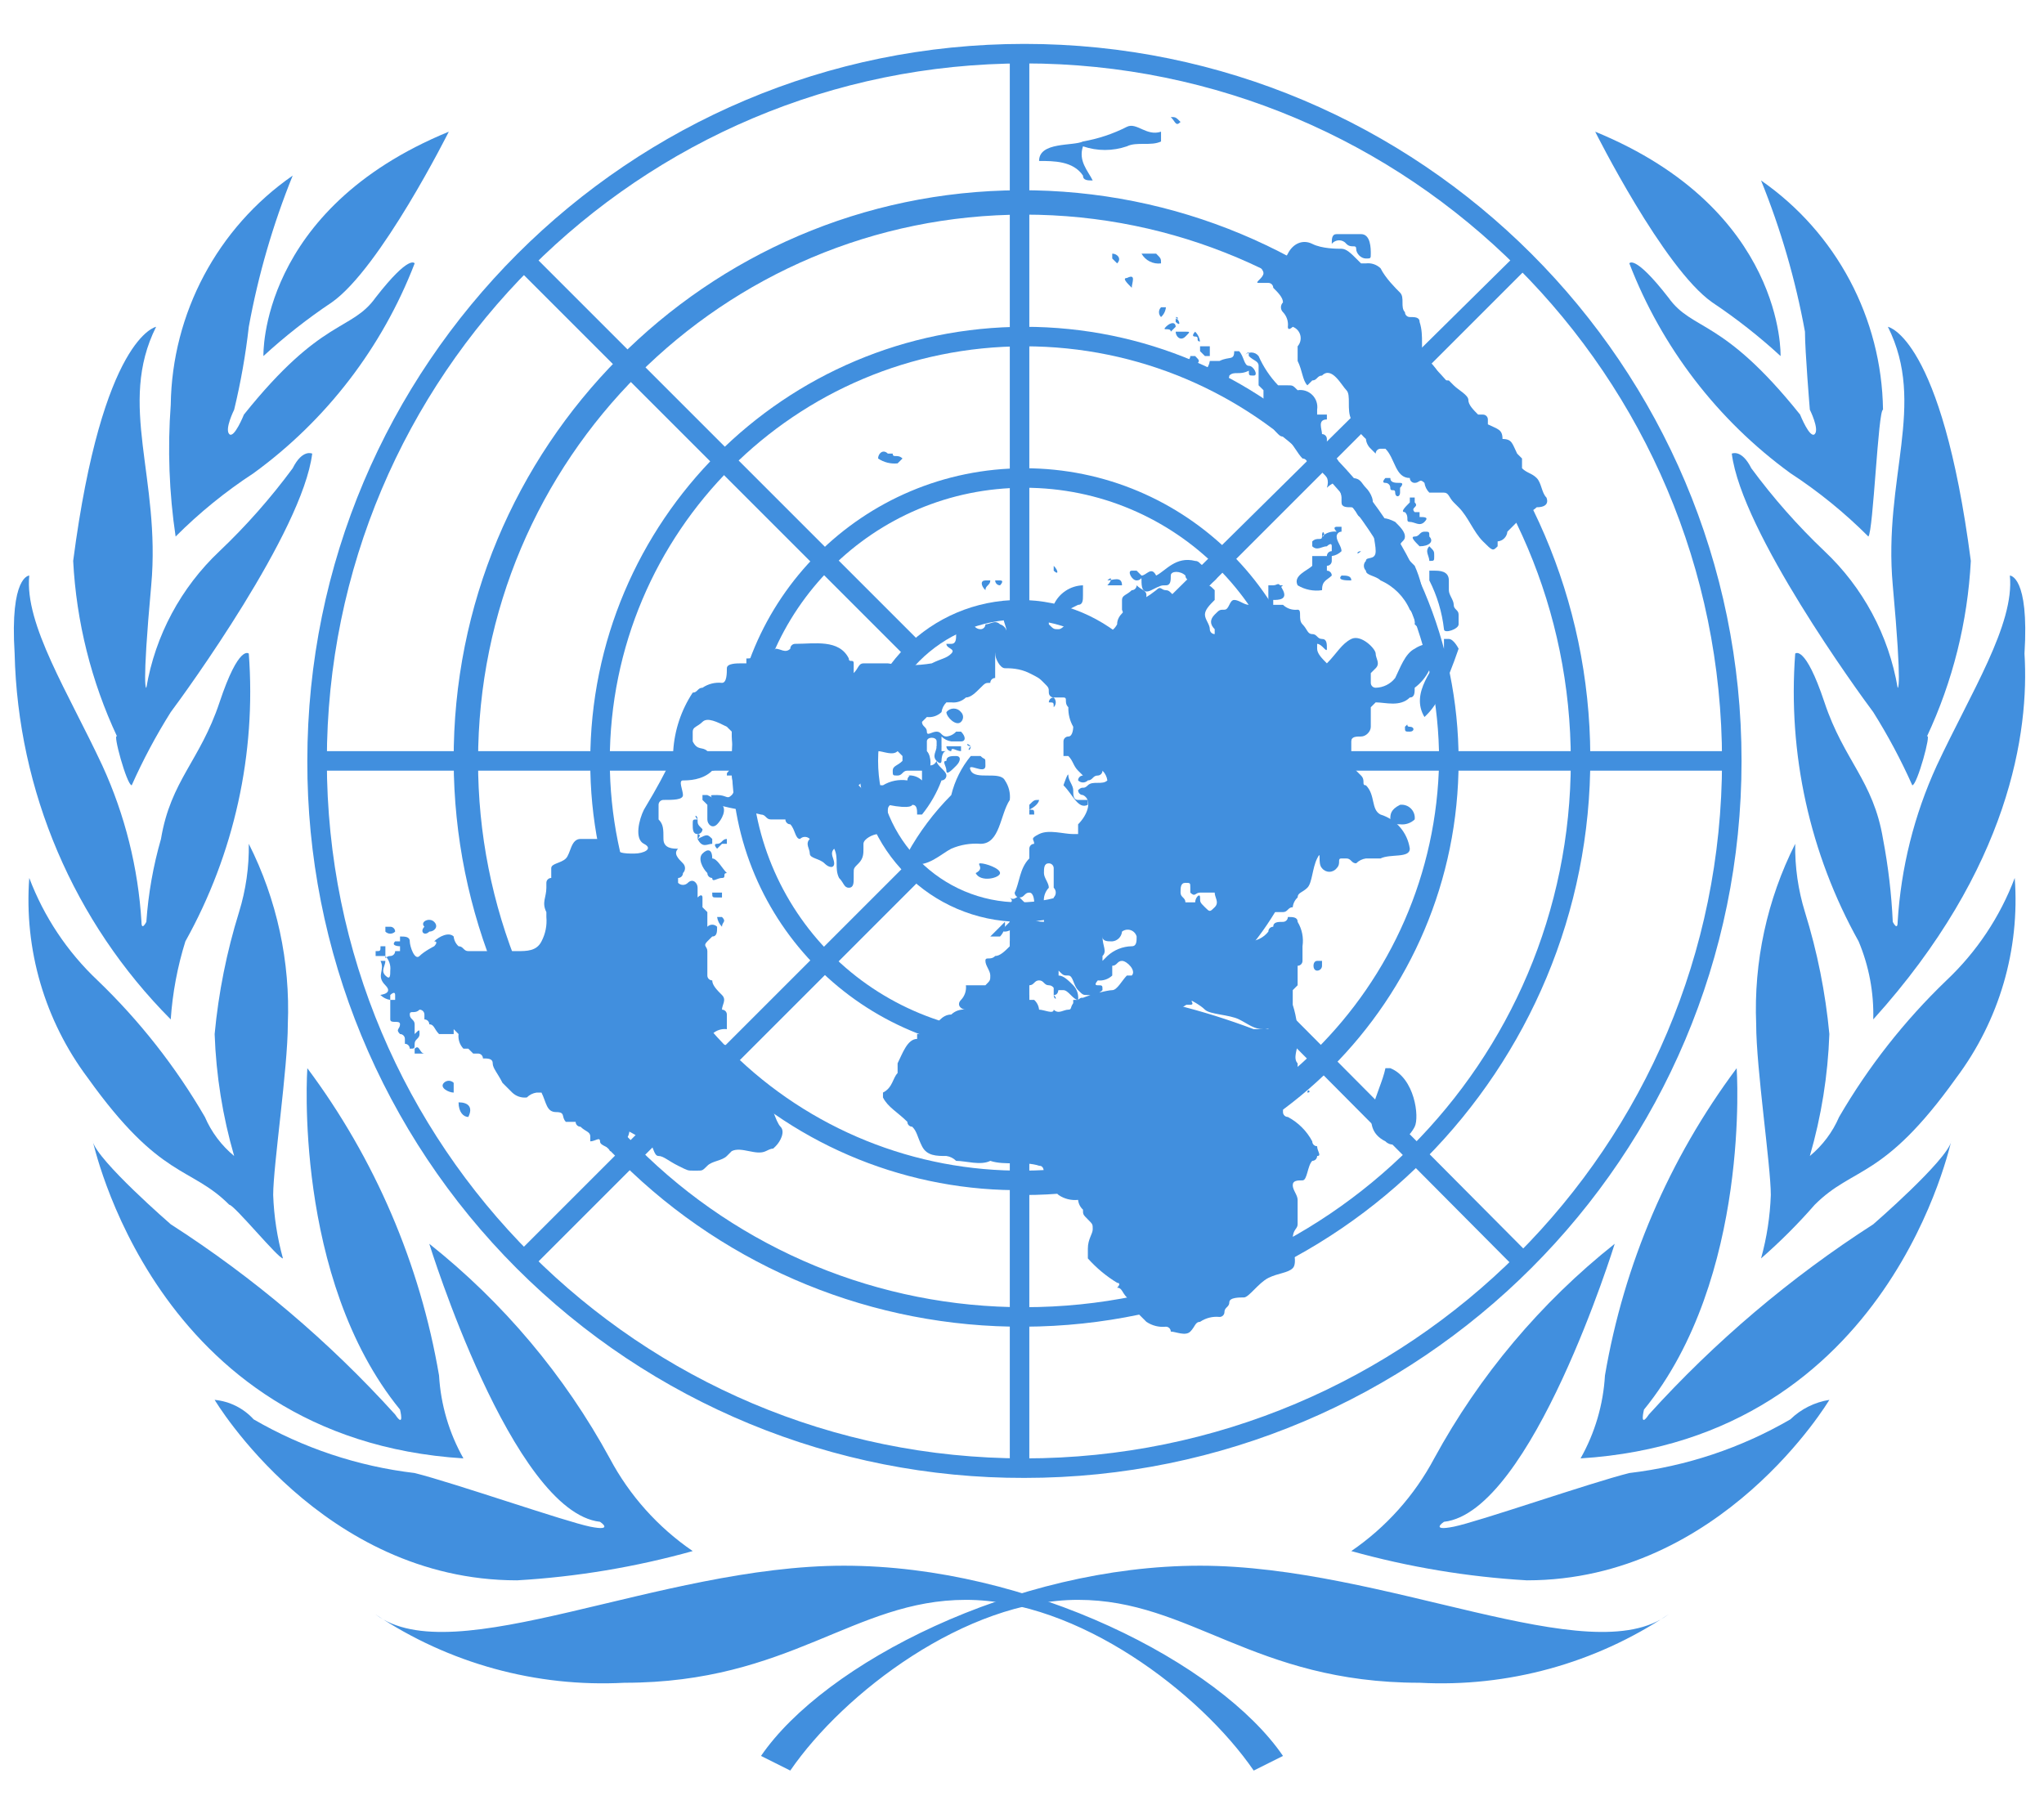
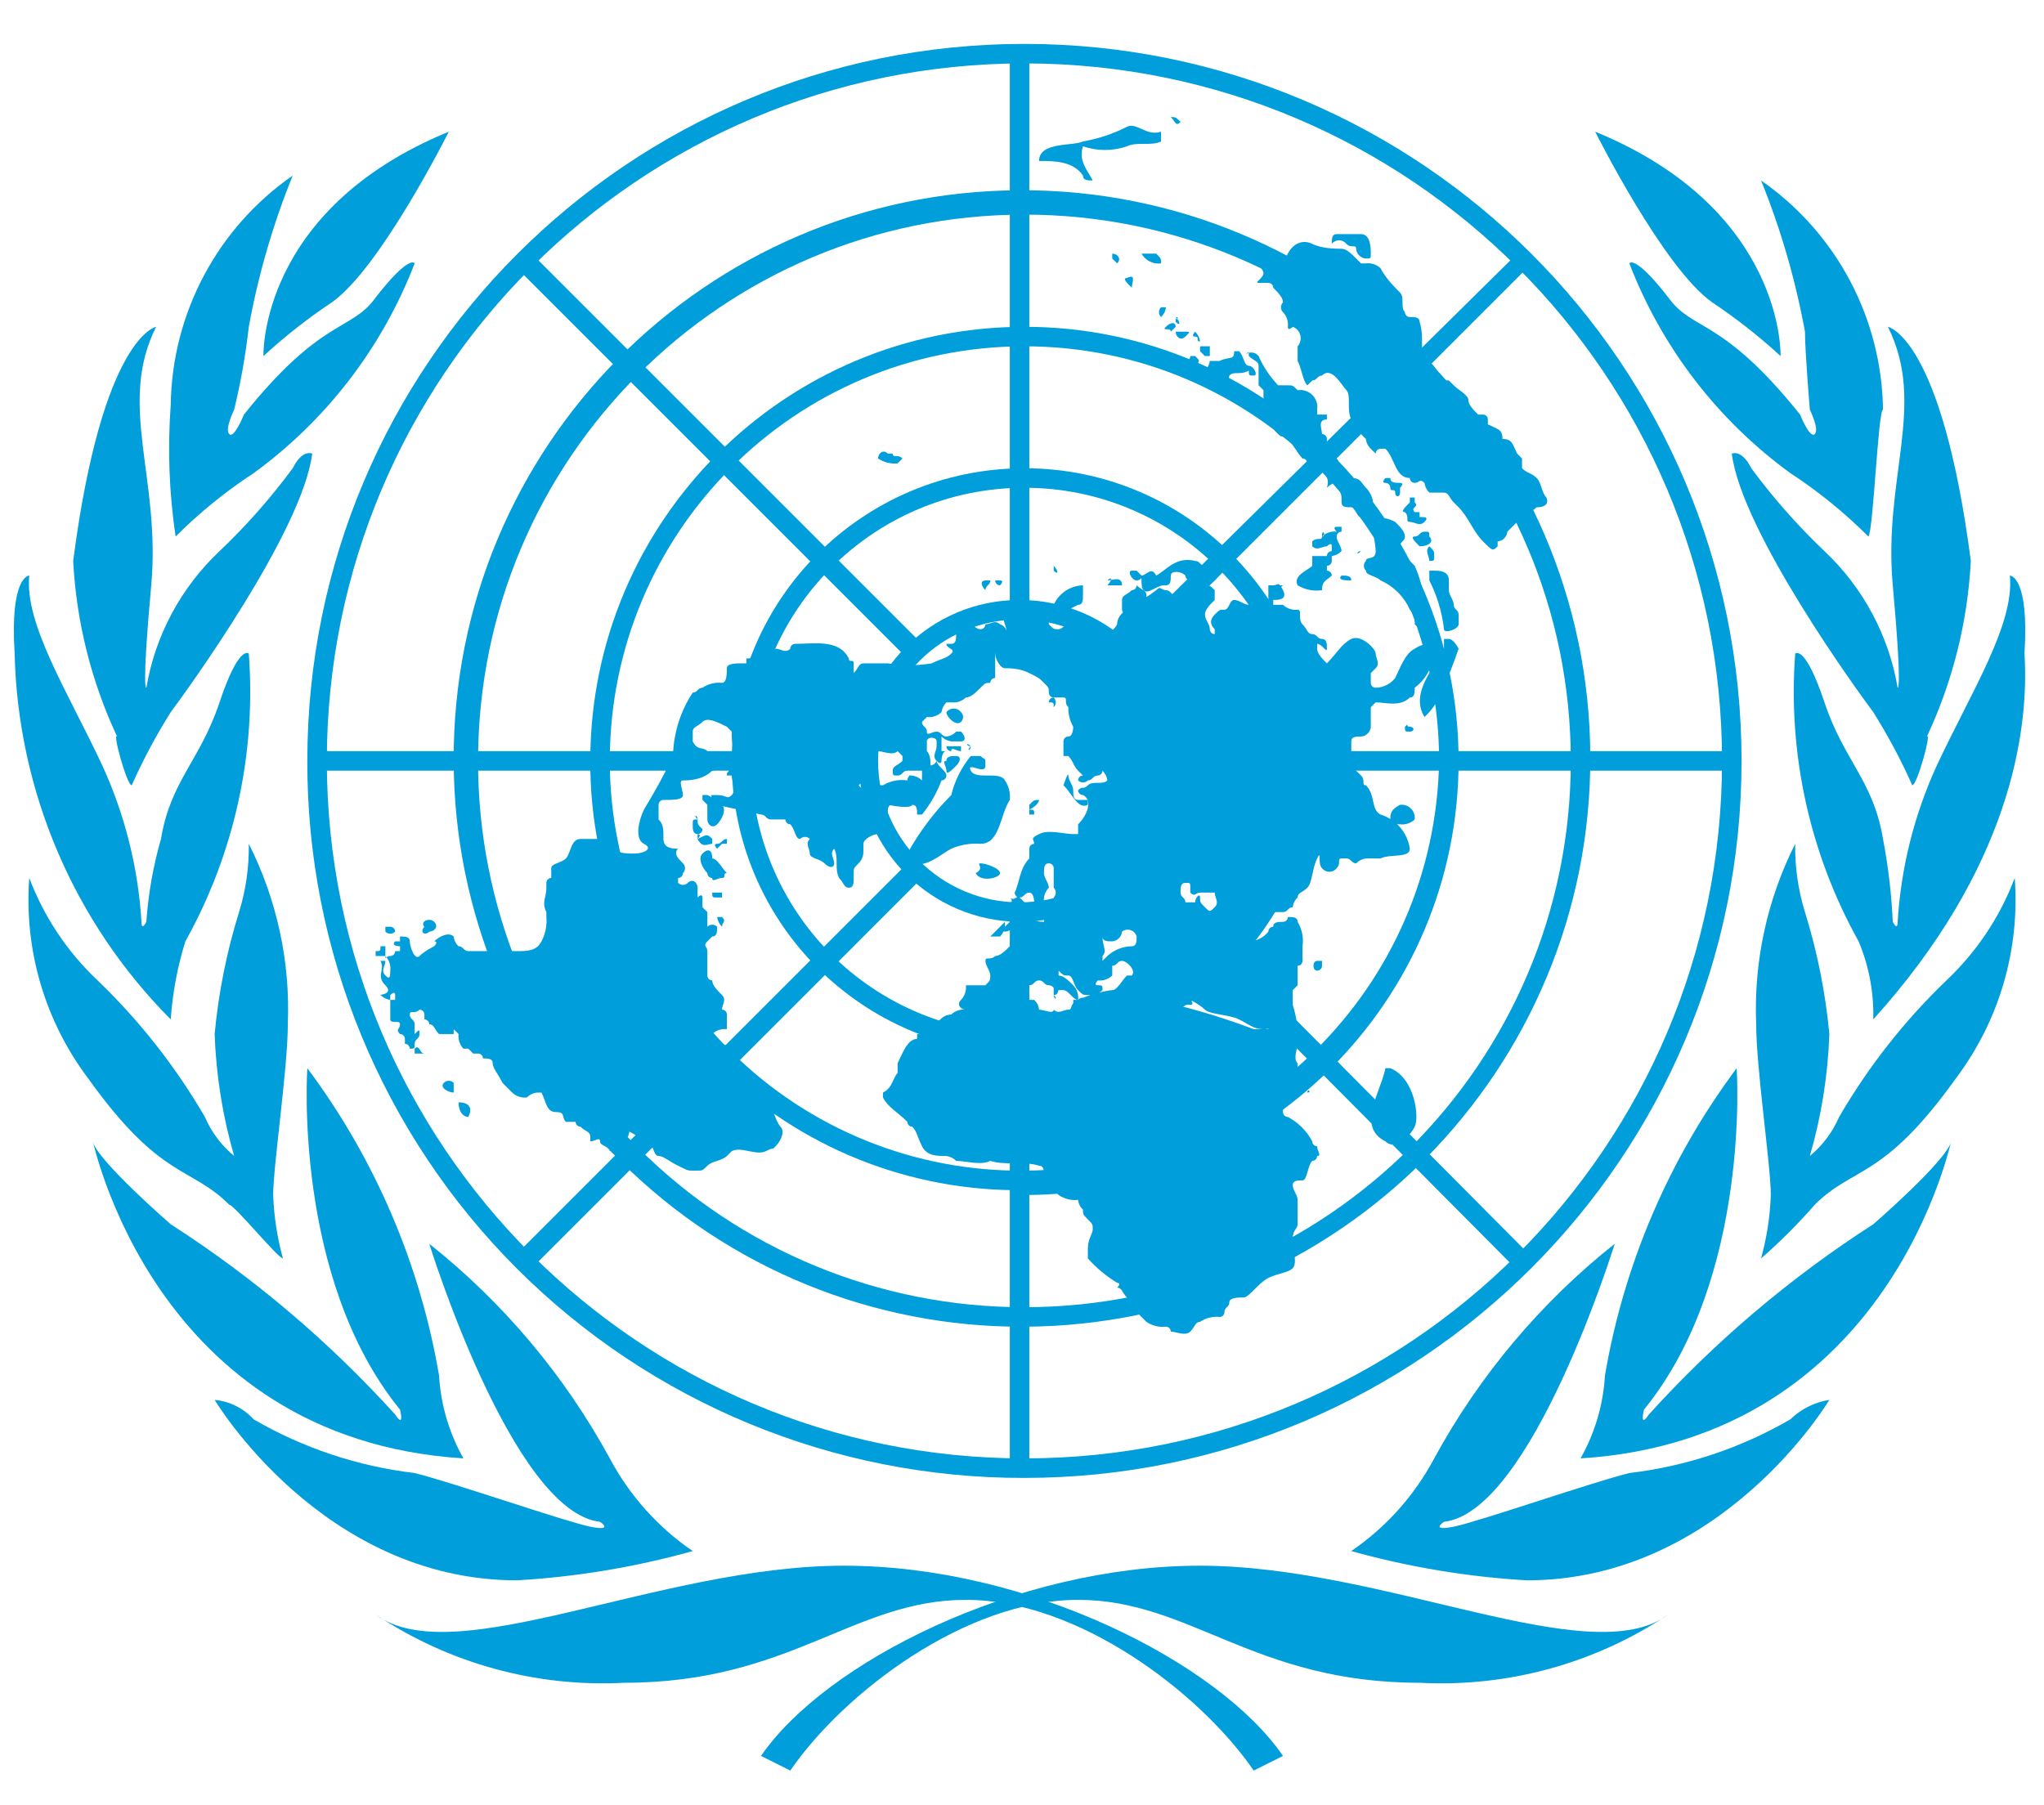
<svg xmlns="http://www.w3.org/2000/svg" id="Layer_1" data-name="Layer 1" viewBox="0 0 41.9 37">
  <defs>
-     <style>.cls-1{fill:#418fde;}</style>
+     <style>.cls-1{fill:#009edb;}</style>
  </defs>
  <g id="Page-1">
    <g id="Artboard">
      <g id="ocha-logo">
        <g id="Group">
          <path id="Shape" class="cls-1" d="M17.6,15.6a3.3,3.3,0,1,1,3.3,3.3v-.4A2.9,2.9,0,1,0,18,15.6a2.9,2.9,0,0,0,2.9,2.9v.4a3.33,3.33,0,0,1-3.3-3.3" />
          <path id="Shape-2" data-name="Shape" class="cls-1" d="M15,15.6a6,6,0,1,1,6,6v-.4a5.6,5.6,0,1,0-5.6-5.6A5.59,5.59,0,0,0,21,21.2v.4a6,6,0,0,1-6-6" />
          <path id="Shape-3" data-name="Shape" class="cls-1" d="M12.1,15.6A8.9,8.9,0,1,1,21,24.5V24a8.54,8.54,0,0,0,8.5-8.4,8.5,8.5,0,1,0-17,0A8.41,8.41,0,0,0,21,24v.4a8.77,8.77,0,0,1-8.9-8.8" />
          <path id="Shape-4" data-name="Shape" class="cls-1" d="M9.3,15.6A11.65,11.65,0,1,1,21,27.2v-.4A11.2,11.2,0,1,0,9.8,15.6,11.18,11.18,0,0,0,21,26.8v.4A11.63,11.63,0,0,1,9.3,15.6" />
          <path id="Shape-5" data-name="Shape" class="cls-1" d="M6.3,15.6A14.7,14.7,0,1,1,21,30.3v-.4A14.3,14.3,0,1,0,6.7,15.6,14.3,14.3,0,0,0,21,29.9v.4A14.66,14.66,0,0,1,6.3,15.6" />
          <rect id="Rectangle-path" class="cls-1" x="20.7" y="1.1" width="0.4" height="11.4" />
          <polygon id="Shape-6" data-name="Shape" class="cls-1" points="10.6 5.5 10.9 5.2 18.9 13.2 18.6 13.5 10.6 5.5" />
          <rect id="Rectangle-path-2" data-name="Rectangle-path" class="cls-1" x="6.5" y="15.4" width="11.4" height="0.4" />
          <polygon id="Shape-7" data-name="Shape" class="cls-1" points="10.6 25.7 18.6 17.7 18.9 18 10.9 26 10.6 25.7" />
          <rect id="Rectangle-path-3" data-name="Rectangle-path" class="cls-1" x="20.7" y="18.7" width="0.4" height="11.4" />
          <rect id="Rectangle-path-4" data-name="Rectangle-path" class="cls-1" x="26.94" y="16.11" width="0.4" height="11.3" transform="translate(-7.45 25.47) rotate(-44.83)" />
          <rect id="Rectangle-path-5" data-name="Rectangle-path" class="cls-1" x="24.1" y="15.4" width="11.4" height="0.4" />
          <polygon id="Shape-8" data-name="Shape" class="cls-1" points="23 13.2 31.1 5.2 31.3 5.5 23.3 13.5 23 13.2" />
          <path id="Shape-9" data-name="Shape" class="cls-1" d="M18.7,16.5c.1,0,.1.1.1.2h.1a2.51,2.51,0,0,0,.4-.7.1.1,0,0,0,.1-.1c0-.1-.2-.2-.2-.3-.1.2-.3,0-.4.1v.1h.1V16h0a.37.37,0,0,0-.3-.1c.1,0,0,0,0,.1a.75.75,0,0,0-.5.1c-.1,0-.1,0-.2-.1-.1.1-.1.2-.2.2l-.1-.1c.1-.1.2-.1.2-.2v-.3c.1-.1.1-.2.2-.2s.3.1.4,0l.1.1v.1c-.1.1-.2.1-.2.2s0,.1.1.1.1-.1.2-.1.1,0,.1,0H19c.1,0,.1-.3,0-.4v-.2c0-.1.2-.1.2,0v.1s0,.1.1,0h0v-.2a.35.35,0,0,0,.2.1h.2c.1,0,.1-.1,0-.2h-.1a.31.31,0,0,1-.2.1c-.1,0-.1-.1-.2-.1s-.2.1-.2,0-.1-.1-.1-.2l.1-.1a.37.37,0,0,0,.3-.1.35.35,0,0,1,.1-.2h.1a.37.37,0,0,0,.3-.1c.1,0,.2-.1.3-.2s.1-.1.2-.1a.1.1,0,0,1,.1-.1v-.5a.1.1,0,0,1,.1-.1h-.1s-.1-.1,0-.1.2,0,.2-.1a.19.19,0,0,0-.1-.3c-.1-.1-.2,0-.3,0a.1.1,0,0,1-.1.1c-.1,0-.2-.1-.1-.2h0v-.1h-.1l-.3.3V13h0c0,.1,0,.2-.1.2h-.1c0,.1.2.1.1.2s-.2.1-.4.2a2.72,2.72,0,0,1-.9,0h-.5c-.1,0-.1.1-.2.2h0v-.2c0-.1-.1,0-.1-.1-.2-.4-.7-.3-1.1-.3a.1.1,0,0,0-.1.1c-.1.1-.2,0-.3,0l-.1.1c-.1,0-.2-.1-.3,0s-.1.1-.2.1v.1h-.1c-.1,0-.3,0-.3.1h0c0,.1,0,.3-.1.3a.6.6,0,0,0-.4.1c-.1,0-.1.1-.2.1a2.45,2.45,0,0,0-.4,1.2h0v.1c-.2.4-.3.6-.6,1.1-.1.2-.2.6,0,.7s0,.2-.2.2-.4,0-.4-.2-.2-.1-.3-.1h-.4c-.2,0-.2.3-.3.4s-.3.1-.3.2V18a.1.1,0,0,0-.1.1v.1c0,.2-.1.3,0,.5v.1a.9.9,0,0,1-.1.5c-.1.2-.3.2-.5.2h-1c-.1,0-.1-.1-.2-.1a.31.31,0,0,1-.1-.2c-.1-.1-.3,0-.4.1.1,0,0,.1,0,.1s-.2.1-.3.2-.2-.2-.2-.3-.1-.1-.2-.1v.1H8.1c-.1.1.1.1.1.1v.1H8.1a.1.1,0,0,1-.1.1H8c-.1,0-.1.1-.1,0v-.2H7.8c0,.1,0,.1-.1.1v.1h.2a.37.37,0,0,1,.1.3H8c0,.1,0,.2-.1.1s0-.2,0-.3H7.8c.1.2-.1.3.1.5s-.2.2-.1.2a.35.35,0,0,0,.2.1v-.1s.1-.1.1,0v.1H8v.4c0,.1.2,0,.2.1s-.1.1,0,.2a.1.1,0,0,1,.1.1v.1a.1.1,0,0,1,.1.1c.1,0,.1,0,.1-.1s.1-.1.1-.2,0-.1-.1,0V21c0-.1-.1-.1-.1-.2s.1,0,.2-.1a.1.1,0,0,1,.1.1v.1a.1.1,0,0,1,.1.1c.1,0,.1.1.2.2h.3v-.1l.1.1a.37.37,0,0,0,.1.3h.1l.1.1h.1a.1.1,0,0,1,.1.1h0c.1,0,.2,0,.2.1s.1.2.2.4a29772.51,29772.51,0,0,1,.2.2.37.37,0,0,0,.3.1.35.35,0,0,1,.2-.1h.1c.1.2.1.4.3.4s.1.1.2.2h.2a.1.1,0,0,0,.1.1c.1.1.2.1.2.2v.1c.1,0,.2-.1.2,0s.2.1.2.2h.1v-.1c0-.1.1,0,.2-.1s.1-.2.1-.2.2.1.3.2h.1c.1.1.1.3.2.3s.2.1.4.2.2.1.3.1h.1c.1,0,.1,0,.2-.1s.3-.1.4-.2l.1-.1c.2-.1.5.1.7,0s.1,0,.2-.1.2-.3.1-.4-.2-.5-.3-.7l-.3-.3h-.1c-.1,0-.1-.1-.1-.2a.1.1,0,0,1-.1-.1v-.3c-.1,0-.2-.1-.4-.1a.1.1,0,0,1-.1-.1v-.1a.37.37,0,0,1,.3-.1v-.3a.1.1,0,0,0-.1-.1c0-.1.1-.2,0-.3s-.2-.2-.2-.3a.1.1,0,0,1-.1-.1v-.5c0-.1-.1-.1,0-.2l.1-.1c.1,0,.1-.1.1-.2a.14.14,0,0,0-.2,0v-.3l-.1-.1v-.2s0-.1-.1,0v-.2c0-.1-.1-.2-.2-.1h0a.14.14,0,0,1-.2,0V18a.1.1,0,0,0,.1-.1.14.14,0,0,0,0-.2c-.1-.1-.2-.2-.1-.3-.1,0-.3,0-.3-.2s0-.3-.1-.4v-.3a.1.1,0,0,1,.1-.1c.2,0,.4,0,.4-.1s-.1-.3,0-.3.4,0,.6-.2c.1,0,.1-.1,0-.2a.35.35,0,0,0-.1-.2c-.1-.1-.2,0-.3-.2V15c0-.1.1-.1.2-.2s.3,0,.5.1l.1.1v.1c0,.2.1.4,0,.6s-.1.1-.1.2H15c0,.1.1.3,0,.4s-.1,0-.3,0-.1,0-.1.1l.1.1c.4.1.5.1.9.2.1,0,.1.1.2.1h.3a.1.1,0,0,0,.1.1c.1.1.1.3.2.3a.14.14,0,0,1,.2,0c-.1.1,0,.2,0,.3s.2.1.3.2.2.1.2,0-.1-.2,0-.3c.1.2,0,.4.1.6h0c.1.1.1.2.2.2s.1-.1.1-.2v-.1c0-.1,0-.1.1-.2s.1-.2.1-.3v-.1c0-.1.2-.2.3-.2V17c.1,0,0-.2.1-.2s.1-.1.1-.2.1-.1,0-.1c.5.1.5,0,.5,0" />
          <path id="Shape-10" data-name="Shape" class="cls-1" d="M14.5,16.3h-.1v.1l.1.1v.3c0,.1.1.2.2.1s.2-.3.1-.4-.1-.1-.3-.2" />
          <path id="Shape-11" data-name="Shape" class="cls-1" d="M14.3,17.2h0c.1.2.2.1.3.1v-.1c-.1-.1-.1-.1-.3,0,.1-.1,0-.1,0-.1v.1" />
          <path id="Shape-12" data-name="Shape" class="cls-1" d="M14.6,17.6c0-.2-.1-.2-.2-.1s0,.3.1.4a.1.1,0,0,0,.1.1c0,.1.1,0,.2,0s0-.1.1-.1c-.1-.1-.2-.3-.3-.3" />
          <path id="Shape-13" data-name="Shape" class="cls-1" d="M14.3,16.8c0-.1-.1-.1,0,0-.1,0-.1,0-.1.1s0,.2.1.2a.1.1,0,0,0,.1-.1c-.1-.1-.1-.1-.1-.2" />
          <path id="Shape-14" data-name="Shape" class="cls-1" d="M14.7,17.4l.1-.1h.1v-.1c-.1,0-.1.1-.2.1s0,.1,0,.1" />
          <path id="Shape-15" data-name="Shape" class="cls-1" d="M14.6,18.3c0,.1,0,.1.1.1h.1v-.1h-.2" />
          <path id="Shape-16" data-name="Shape" class="cls-1" d="M14.8,19c0-.1.1-.1,0-.2h-.1a.35.35,0,0,0,.1.2" />
          <path id="Shape-17" data-name="Shape" class="cls-1" d="M8.5,21.5v.1h.2c-.1,0-.1-.2-.2-.1" />
          <path id="Shape-18" data-name="Shape" class="cls-1" d="M9.1,22.2c-.1.1.1.2.2.2v-.2a.14.14,0,0,0-.2,0" />
          <path id="Shape-19" data-name="Shape" class="cls-1" d="M9.4,22.6c0,.2.1.3.2.3.1-.2,0-.3-.2-.3" />
          <path id="Shape-20" data-name="Shape" class="cls-1" d="M19.5,17.4a1.27,1.27,0,0,1,.6-.1c.4,0,.4-.6.6-.9a.6.6,0,0,0-.1-.4c-.1-.2-.6,0-.7-.2s.3.1.3-.1,0-.1-.1-.2h-.2a2,2,0,0,0-.4.8,5.38,5.38,0,0,0-.9,1.2c0,.1,0,.1.1.2.3.1.6-.2.8-.3" />
          <path id="Shape-21" data-name="Shape" class="cls-1" d="M21.3,16.4c-.1,0-.1,0-.2.1v.2h.1c0-.1,0-.1-.1-.1.2-.1.2-.2.2-.2" />
          <path id="Shape-22" data-name="Shape" class="cls-1" d="M20,17.9c.1.2.5.1.5,0s-.3-.2-.4-.2.1.1-.1.2" />
          <path id="Shape-23" data-name="Shape" class="cls-1" d="M20.5,19.2a.37.37,0,0,0,.1-.3l-.3.3h.2" />
          <path id="Shape-24" data-name="Shape" class="cls-1" d="M22.3,16.5v-.1h-.2c-.1,0-.1-.1-.1-.2s-.1-.2-.1-.3-.1.2-.1.2c.2.2.3.5.5.4" />
          <path id="Shape-25" data-name="Shape" class="cls-1" d="M19.9,15.3c-.1-.1-.1,0,0,0-.1.1,0,.1,0,0h0" />
          <path id="Shape-26" data-name="Shape" class="cls-1" d="M8.1,19.1A.1.1,0,0,0,8,19H7.9v.1a.14.14,0,0,0,.2,0" />
          <path id="Shape-27" data-name="Shape" class="cls-1" d="M8.8,19.1c.1,0,.2-.1.1-.2h0c-.1-.1-.3,0-.2.1-.1.1,0,.2.1.1" />
          <path id="Shape-28" data-name="Shape" class="cls-1" d="M20.2,12.1c0-.1.1-.1.1-.2h-.1c-.1,0-.1.1,0,.2h0" />
          <path id="Shape-29" data-name="Shape" class="cls-1" d="M20.5,12s.1-.1,0-.1h-.1a.1.1,0,0,0,.1.1" />
          <path id="Shape-30" data-name="Shape" class="cls-1" d="M19.4,14.6c0,.1.2.3.3.2a.14.14,0,0,0,0-.2.19.19,0,0,0-.3,0" />
          <path id="Shape-31" data-name="Shape" class="cls-1" d="M19.7,15.4v-.1h-.3a.1.1,0,0,0,.1.1c0-.1.1,0,.2,0" />
          <path id="Shape-32" data-name="Shape" class="cls-1" d="M19.4,15.6c-.1,0,0,.1,0,.2s.1,0,.2-.1.1-.2,0-.2-.2,0-.2.1" />
          <path id="Shape-33" data-name="Shape" class="cls-1" d="M19.2,15.3c0,.1-.1.2,0,.3s.1,0,.1,0,0-.2.1-.2h-.1v-.1h-.1" />
          <path id="Shape-34" data-name="Shape" class="cls-1" d="M26.8,22.4c.1,0,0-.1,0,0h0" />
          <path id="Shape-35" data-name="Shape" class="cls-1" d="M21,18.5h0l-.1-.1c0-.1-.1.1-.2,0h0c.1.1,0,.1-.1.2a.1.1,0,0,0,.1.1c0,.1-.1.1,0,.2l-.1.1s-.1.1,0,.1.2-.1.3-.1H21c.1,0,.1-.1.2-.2H21s-.1,0,0-.3h0" />
          <path id="Shape-36" data-name="Shape" class="cls-1" d="M21.6,20.4c0,.1.1.1,0,0,.1,0,.1-.1.1-.2h-.1v.2" />
          <path id="Shape-37" data-name="Shape" class="cls-1" d="M21.7,20.2c.1,0,0-.1,0-.1h-.1a.1.1,0,0,0,.1.1" />
          <path id="Shape-38" data-name="Shape" class="cls-1" d="M22.3,20.5h0c-.1,0-.1-.1-.2,0H22v.1c.2-.1.2-.1.3-.1" />
          <path id="Shape-39" data-name="Shape" class="cls-1" d="M23.3,20.4v-.1c-.1,0-.2.1-.3,0v.1h-.1c.2.1.3,0,.4,0" />
          <path id="Shape-40" data-name="Shape" class="cls-1" d="M23.7,20c0,.2.2.1.2,0s0-.1-.2,0l.1-.1a.1.1,0,0,1-.1.1" />
          <path id="Shape-41" data-name="Shape" class="cls-1" d="M28.5,16.8c0,.1.1.1.2.1a.37.37,0,0,0,.3-.1.27.27,0,0,0-.3-.3c-.2.1-.2.2-.2.3" />
          <path id="Shape-42" data-name="Shape" class="cls-1" d="M28.5,21.9h-.1c-.1.5-.6,1.2,0,1.5.2.2.5-.1.6-.3s0-1-.5-1.2" />
          <path id="Shape-43" data-name="Shape" class="cls-1" d="M27,19.7c-.1,0-.1.2,0,.2a.1.1,0,0,0,.1-.1v-.1H27" />
          <path id="Shape-44" data-name="Shape" class="cls-1" d="M27.4,24.8V25s.2-.1,0-.2h0" />
          <path id="Shape-45" data-name="Shape" class="cls-1" d="M29.7,13.1h-.1v.2c-.2.4-.7.9-.4,1.4h0a1.38,1.38,0,0,0,.3-.4,10.37,10.37,0,0,0,.4-1s-.1-.2-.2-.2" />
          <path id="Shape-46" data-name="Shape" class="cls-1" d="M28.8,14.9c0,.1,0,.1.1.1s.1-.1,0-.1,0-.1-.1,0" />
          <path id="Shape-47" data-name="Shape" class="cls-1" d="M23.7,11.8c-.1-.2-.2,0-.3,0l-.1-.1h-.1c-.1,0,0,.2.1.2s.1-.1.1,0,0,.3.2.2.2-.1.3-.1.1-.1.1-.2.2-.1.3,0a.1.1,0,0,0,.1.1c0,.1.1.1.2.1a.37.37,0,0,0,.3-.1.19.19,0,0,0,0-.3h-.2c-.1,0-.1-.1-.2-.1-.4-.1-.6.2-.8.3" />
          <path id="Shape-48" data-name="Shape" class="cls-1" d="M22.7,12H23c0-.2-.2-.1-.3-.1.1-.1.1,0,0,.1h0" />
          <path id="Shape-49" data-name="Shape" class="cls-1" d="M23.1,12.6c.1-.1.3-.2.4-.3v-.1h0c0-.1-.1-.1-.2-.2a.1.1,0,0,1-.1.1c-.1.1-.2.1-.2.2v.2c.1.3.1.2.1.1" />
          <path id="Shape-50" data-name="Shape" class="cls-1" d="M21.6,11.6v.1c.1.1.1,0,0-.1h0" />
          <path id="Shape-51" data-name="Shape" class="cls-1" d="M18,9.4a.6.6,0,0,0,.4.1l.1-.1c-.1-.1-.2,0-.2-.1h-.1c-.1-.1-.2,0-.2.1h0" />
          <path id="Shape-52" data-name="Shape" class="cls-1" d="M27.1,11c0,.1-.1,0-.2.1v.1c.1.1.2,0,.3,0h0s.1-.1.1,0v.1a.1.1,0,0,0-.1.1h-.3v.2c-.1.1-.4.2-.3.4a.75.75,0,0,0,.5.1h0c0-.2.1-.2.2-.3a.1.1,0,0,0-.1-.1v-.1a.1.1,0,0,0,.1-.1v-.1a.35.35,0,0,0,.2-.1c0-.1-.1-.2-.1-.3a.1.1,0,0,1,.1-.1v-.1h-.1s-.1,0,0,.1a.37.37,0,0,0-.3.1c0-.2.1,0,0,0" />
          <path id="Shape-53" data-name="Shape" class="cls-1" d="M26.1,12c0,.1.1.1.2,0h-.2" />
          <path id="Shape-54" data-name="Shape" class="cls-1" d="M27.5,11.8c-.1.1.1.1.2.1h0c0-.1-.1-.1-.2-.1" />
          <path id="Shape-55" data-name="Shape" class="cls-1" d="M27.9,11.3h0c-.1,0-.1.1,0,0h0" />
          <path id="Shape-56" data-name="Shape" class="cls-1" d="M25.6,7.3c.1.1.2.1.2.2v.4l.1.1v.2c0,.1.1.3.1.4a.1.1,0,0,1,.1.1c0,.1,0,.1.1.2s.1,0,.2.1.2.3.3.4a.1.1,0,0,1,.1.1v.1c.2,0,.5.1.4.4.1-.1.2-.1.2-.2s.1-.3,0-.4-.1-.1-.2-.2V9a.1.1,0,0,0-.1-.1c0-.1-.1-.3.1-.3V8.5H27V8.4a.35.35,0,0,0-.4-.4c-.1-.1-.1-.1-.2-.1h-.2a2.09,2.09,0,0,1-.4-.6.19.19,0,0,0-.3,0c.1-.1.1-.1.1,0h0" />
          <path id="Shape-57" data-name="Shape" class="cls-1" d="M24.7,7.6a.14.14,0,0,0,0,.2h.4a.1.1,0,0,0,.1-.1c.1-.1.2,0,.4-.1,0,.1,0,.1.1.1s0-.2-.1-.2-.1-.2-.2-.3h-.1c0,.2-.1.1-.3.2v.1h0V7.4h-.2a.35.35,0,0,1-.1.2" />
          <path id="Shape-58" data-name="Shape" class="cls-1" d="M22.4,3.7c-.1-.2-.3-.4-.2-.7a1.39,1.39,0,0,0,.9,0c.2-.1.5,0,.7-.1V2.7c-.3.1-.5-.2-.7-.1a3.18,3.18,0,0,1-.9.3c-.2.1-.9,0-.9.4.3,0,.7,0,.9.3,0,.1.1.1.2.1" />
          <path id="Shape-59" data-name="Shape" class="cls-1" d="M23.4,5.2a.4.4,0,0,0,.4.2c0-.1,0-.1-.1-.2h-.3" />
          <path id="Shape-60" data-name="Shape" class="cls-1" d="M23.1,5.7c-.1,0,0,.1.1.2,0-.1.1-.3-.1-.2" />
          <path id="Shape-61" data-name="Shape" class="cls-1" d="M22.9,5.4h0c.1-.1,0-.2-.1-.2v.1l.1.1" />
          <path id="Shape-62" data-name="Shape" class="cls-1" d="M23.8,6.5h0a.31.31,0,0,0,.1-.2h-.1a.14.14,0,0,0,0,.2" />
          <path id="Shape-63" data-name="Shape" class="cls-1" d="M24.1,6.5v.1c.1.1.1,0,0-.1h0c.1,0,0,.1,0,0" />
          <path id="Shape-64" data-name="Shape" class="cls-1" d="M24,6.8h0l.1-.1h0c0-.1-.1-.1-.2,0s.1,0,.1.1" />
          <path id="Shape-65" data-name="Shape" class="cls-1" d="M24.1,6.8h0c0,.1.1.2.2.1s.1-.1,0-.1Z" />
          <path id="Shape-66" data-name="Shape" class="cls-1" d="M24.6,7h0a.35.35,0,0,0-.1-.2s-.1.1,0,.1,0,.1.1.1" />
          <path id="Shape-67" data-name="Shape" class="cls-1" d="M24.7,7.3h.1V7.2h0V7.1h-.2v.1l.1.1" />
          <path id="Shape-68" data-name="Shape" class="cls-1" d="M24.5,7.5h0c.1-.1.1-.1,0-.2h-.1a.1.1,0,0,1-.1.1c.1.1.1.1.2.1" />
          <path id="Shape-69" data-name="Shape" class="cls-1" d="M24.2,2.5h0c-.1-.1-.1-.1-.2-.1.1.1.1.2.2.1" />
          <path id="Shape-70" data-name="Shape" class="cls-1" d="M27.6,5c.1.1.2,0,.2.1s.1.2.2.2.1,0,.1-.1,0-.4-.2-.4h-.5c-.1,0-.1.1-.1.2a.19.19,0,0,1,.3,0" />
          <path id="Shape-71" data-name="Shape" class="cls-1" d="M31.7,10.2c-.1-.1-.1-.3-.2-.4s-.2-.1-.3-.2V9.4l-.1-.1C31,9.1,31,9,30.8,9c0-.2-.1-.2-.3-.3V8.6a.1.1,0,0,0-.1-.1h-.1c-.1-.1-.2-.2-.2-.3s-.2-.2-.3-.3l-.1-.1c-.1,0-.2,0-.2-.1s-.2-.3-.3-.4,0-.4-.1-.7c0-.1-.1-.1-.2-.1a.1.1,0,0,1-.1-.1c-.1-.1,0-.3-.1-.4s-.3-.3-.4-.5a.37.37,0,0,0-.3-.1h-.1l-.1-.1c-.1-.1-.2-.2-.3-.2s-.4,0-.6-.1-.4,0-.5.2-.3.2-.5.2,0,.1,0,.2-.2.2-.1.2H26a.1.1,0,0,1,.1.1c.1.1.2.2.2.3a.14.14,0,0,0,0,.2.37.37,0,0,1,.1.3c0,.1.1,0,.1,0a.25.25,0,0,1,.1.4v.3c.1.2.1.4.2.5l.1-.1c.1,0,.1-.1.2-.1.2-.2.4.2.5.3s0,.4.1.6A1.38,1.38,0,0,0,28,9a.31.31,0,0,0,.1.2l.1.1a.1.1,0,0,1,.1-.1h.1c.2.2.2.6.5.6a.1.1,0,0,0,.1.1c.1,0,.1-.1.2,0a.35.35,0,0,0,.1.2h.3c.1,0,.1.1.2.2l.1.1c.2.2.3.5.5.7s.2.2.3.1v-.1a.22.22,0,0,0,.2-.2l.3-.3h0c.1-.1.2-.1.3-.2.3,0,.2-.2.2-.2" />
          <path id="Shape-72" data-name="Shape" class="cls-1" d="M27.5,10.3c0,.1.1.1.2.1s.1.2.2.2.1-.1.1-.2h.1c.1-.1,0-.3-.1-.4s-.1-.2-.3-.2-.1,0-.2.1,0,.2,0,.3v.1" />
          <path id="Shape-73" data-name="Shape" class="cls-1" d="M28.2,10.7c-.1.2,0,.4,0,.6s-.2.1-.2.2a.14.14,0,0,0,0,.2c0,.1.2.1.3.2a1.17,1.17,0,0,1,.6.6.37.37,0,0,1,.1.3c.1.1.2.1.2.2s.1.1.1,0a.3.3,0,0,0,0-.4c-.1-.1-.1-.1-.1-.2a2.35,2.35,0,0,0-.2-.8l-.3-.3v-.1c0-.1.1-.1.1-.2s-.1-.2-.2-.3h0c-.2-.1-.3-.1-.4,0" />
          <path id="Shape-74" data-name="Shape" class="cls-1" d="M29.7,12.1v-.2c0-.2-.2-.2-.3-.2h-.1v.2a2.93,2.93,0,0,1,.3,1c0,.1.3,0,.3-.1v-.2c0-.1-.1-.1-.1-.2s-.1-.2-.1-.3" />
          <path id="Shape-75" data-name="Shape" class="cls-1" d="M29.3,11.2c-.1.1,0,.2,0,.3h0c.1,0,.1,0,.1-.1s0-.1-.1-.2h0" />
          <path id="Shape-76" data-name="Shape" class="cls-1" d="M29.3,11c0-.1,0-.1-.1-.1s-.1.1-.2.1,0,.1.1.2h0c.2,0,.3-.1.2-.2h0" />
          <path id="Shape-77" data-name="Shape" class="cls-1" d="M28.8,10.5c.1.1,0,.2.1.2s.2.1.3,0,0-.1-.1-.1v-.1H29c-.1-.1.1-.1,0-.2v-.1h-.1v.1c-.1.1-.2.2-.1.2" />
          <path id="Shape-78" data-name="Shape" class="cls-1" d="M28.7,9.9c-.1,0-.2,0-.2-.1h-.1s-.1.1,0,.1a.1.1,0,0,1,.1.1c0,.1.1,0,.1.1s.1.1.1,0V10h0s.1-.1,0-.1" />
          <path id="Shape-79" data-name="Shape" class="cls-1" d="M21.6,14.5h0a.14.14,0,0,0,0-.2.1.1,0,0,0-.1.1h0c.1,0,.1,0,.1.1" />
          <path id="Shape-80" data-name="Shape" class="cls-1" d="M29.4,13.2a.6.6,0,0,0-.4.1c-.2.1-.3.4-.4.6a.52.52,0,0,1-.4.2.1.1,0,0,1-.1-.1v-.2l.1-.1c.1-.1,0-.2,0-.3s-.3-.4-.5-.3-.3.3-.5.5h0c-.1-.1-.2-.2-.2-.3v-.1c.1,0,.2.2.2.1s0-.2-.1-.2-.1-.1-.2-.1-.1-.1-.2-.2,0-.3-.1-.3a.37.37,0,0,1-.3-.1h-.2v-.1c.1,0,.3,0,.2-.2s-.1-.1-.2-.1H26v.3a.37.37,0,0,1-.3.1h-.1c-.1,0-.2-.1-.3-.1s-.1.2-.2.2-.1,0-.2.1-.1.2,0,.3V13a.1.1,0,0,1-.1-.1c0-.1-.1-.2-.1-.3s.1-.2.2-.3v-.2c-.1-.1-.1-.1-.2-.1s-.3.4-.5.3-.2-.2-.3-.2-.1-.1-.2,0a2.19,2.19,0,0,1-.5.3c-.1.1-.3.2-.3.4a.38.38,0,0,1-.6.1c-.1-.1-.2-.2-.3-.2s-.2.2-.3.2-.1,0-.2-.1v-.1l.6-.3c.1,0,.1-.1.1-.2V12a.68.68,0,0,0-.6.4.1.1,0,0,1-.1.1c-.2,0-.3.1-.5,0l-.1-.2c-.1.1-.1.2-.2.2l-.1.1c-.1.1.1.3,0,.4s-.2.1-.3.1v.2c0,.1.1,0,.1.1s.1.3.2.3.3,0,.5.1.2.1.3.2.1.1.1.2a.1.1,0,0,0,.1.1h.2c.1,0,0,.1.1.2a.76.76,0,0,0,.1.4s0,.2-.1.2a.1.1,0,0,0-.1.1v.3h.1c.1.1.1.2.2.3l.1.1a.1.1,0,0,0-.1.1.14.14,0,0,0,.2,0c.1,0,.1-.1.2-.1a.1.1,0,0,0,.1-.1.35.35,0,0,1,.1.2c-.1.1-.3,0-.4.1s-.1,0-.2.1a.1.1,0,0,0,.1.1c.2.1.1.4-.1.6v.2H22c-.2,0-.5-.1-.7,0s-.1.1-.1.2h0a.1.1,0,0,0-.1.1v.2c-.2.2-.2.5-.3.7a.1.1,0,0,0,.1.1c.1,0,.1-.1.2-.1s.1.2.1.2.2.1.2,0a.37.37,0,0,1,.1-.3c0-.1-.1-.2-.1-.3s0-.2.1-.2a.1.1,0,0,1,.1.1v.4a.14.14,0,0,1,0,.2.1.1,0,0,1-.1.1v.2c-.1.1-.1.1-.1.2-.2,0-.4-.1-.3-.3-.1,0-.1,0-.2.1V19c-.1.1-.1.2-.2.3v.1c-.1.1-.2.2-.3.2h0c-.1.1-.2,0-.2.1s.1.2.1.3,0,.1-.1.2h-.4a.37.37,0,0,1-.1.3c-.1.1,0,.2.1.2s.1.2.2.2.1.1.2.1a.22.22,0,0,0,.2-.2c0-.1.1,0,.2,0h.1a.14.14,0,0,0,0-.2l.4-.4c.1,0,.1-.1.2-.1s.1.1.2.1.1.1.2.1h.1c.1,0,.2.2.3.2h0a.37.37,0,0,0-.1-.3c-.1-.1-.2-.2-.3-.2v-.1h0c.1.1.1.1.2.1s.1.2.2.3.1.1.2.1a.37.37,0,0,0,.3-.1c0-.1,0-.1-.1-.1s0-.1.1-.2,0-.2,0-.3v-.1h0c.1-.1,0-.2,0-.4h0c0,.1.1.1.2.1a.22.22,0,0,0,.2-.2.19.19,0,0,1,.3.1c0,.1,0,.2-.1.2a.76.76,0,0,0-.5.2l-.1.1c-.1.1-.1.1-.1.2l-.1.1a.1.1,0,0,1,.1.1.37.37,0,0,0,.3-.1v-.2c.1,0,.1-.1.2-.1s.3.2.2.3h-.1c-.1.1-.2.3-.3.3s-.5.1-.7.2-.1.2-.2.2-.2.1-.3,0h0c0,.1-.2,0-.3,0a.31.31,0,0,0-.1-.2h-.1v-.1h-.8a.1.1,0,0,0-.1.1l-.1.1a.37.37,0,0,1-.3.1.37.37,0,0,0-.3.1c-.2,0-.3.2-.4.3a.37.37,0,0,1-.3.1v.1c-.2,0-.3.3-.4.5V22c-.1.1-.1.3-.3.4v.1c.1.2.3.3.5.5a.1.1,0,0,0,.1.1c.1.1.1.2.2.4s.3.2.5.2a.35.35,0,0,1,.2.1c.2,0,.5.1.7,0,.3.1.7,0,1,.1.1,0,.1.1.1.2s.2.3.3.4a.6.6,0,0,0,.4.1.31.31,0,0,0,.1.2c0,.1,0,.1.1.2s.1.1.1.2-.1.2-.1.4v.2a2.65,2.65,0,0,0,.6.5s.1,0,0,.1c.1,0,.1.1.2.2s0,.1.1.2l.3.3a.6.6,0,0,0,.4.1.1.1,0,0,1,.1.1c.1,0,.3.1.4,0s.1-.2.2-.2A.6.6,0,0,1,25,27a.1.1,0,0,0,.1-.1c0-.1.1-.1.1-.2s.2-.1.3-.1.3-.3.5-.4.4-.1.5-.2,0-.4,0-.6.1-.2.1-.3v-.5c0-.1-.1-.2-.1-.3s.1-.1.2-.1.1-.3.2-.4a.1.1,0,0,0,.1-.1c.1,0,0-.1,0-.2a.1.1,0,0,1-.1-.1,1.21,1.21,0,0,0-.5-.5.1.1,0,0,1-.1-.1v-.1c-.1,0,0-.1-.1-.1h.1c.1-.1.1-.3.2-.4a.1.1,0,0,0,.1-.1v-.3c-.1-.1,0-.3,0-.4a2.2,2.2,0,0,0-.1-.8c0-.1-.1-.1-.2-.1a.1.1,0,0,1-.1.1.31.31,0,0,1-.1.2c0,.1-.2.1-.2.2s0,.1-.1.2l-.1.1c.4-.3.3-.3.3-.2h-.3a14.24,14.24,0,0,0-1.6-.5h.3c.1,0,0-.1,0-.1s.2.1.3.2.5.1.7.2.3.2.5.2.3-.1.4-.1v-.1c.1-.1.2-.2.2-.3v-.3l.1-.1v-.4a.1.1,0,0,0,.1-.1v-.3a.75.75,0,0,0-.1-.5c0-.1-.1-.1-.2-.1a.1.1,0,0,1-.1.1c-.1,0-.2,0-.2.1a.1.1,0,0,0-.1.1.52.52,0,0,1-.4.2c-.1,0-.2,0-.2-.1s.2-.2.4-.2l.1-.1a.22.22,0,0,1,.2-.2h.2c.1,0,.1-.1.2-.1a.31.31,0,0,1,.1-.2c0-.1.1-.1.2-.2s.1-.4.2-.6,0,.1.1.2a.19.19,0,0,0,.3,0c.1-.1,0-.2.1-.2h.1c.1,0,.1.1.2.1a.35.35,0,0,1,.2-.1h.3c.2-.1.6,0,.6-.2a.86.86,0,0,0-.6-.7c-.2-.1-.1-.4-.3-.6-.1,0,0-.1-.1-.2l-.1-.1-.1-.1v-.5c0-.1.1-.1.2-.1s.2-.1.2-.2v-.4l.1-.1c.2,0,.5.1.7-.1.1,0,.1-.1.1-.2a1,1,0,0,0,.4-.8c-.1.1,0,.1,0-.1.1.1.1,0,0,0m-4.5,5.4h0c-.1.1-.1.1-.2,0s-.1-.1-.1-.2-.1,0-.1.1h-.2c0-.1-.1-.1-.1-.2s0-.2.1-.2.1,0,.1.1h0v.1c.1.1.1,0,.2,0h.3c0,.1.1.2,0,.3h0" />
          <path id="Shape-81" data-name="Shape" class="cls-1" d="M15.6,36c1.3-1.9,5.2-3.9,9-3.9s8,2.2,9.6,1a8.38,8.38,0,0,1-5.1,1.4c-3.4,0-4.7-1.7-7-1.7s-4.8,1.9-5.9,3.5Z" />
          <path id="Shape-82" data-name="Shape" class="cls-1" d="M27.7,31.8a5.34,5.34,0,0,0,1.7-1.9,14.44,14.44,0,0,1,3.7-4.4s-1.7,5.5-3.5,5.7c0,0-.3.2.2.1s2.8-.9,3.6-1.1a8.58,8.58,0,0,0,3.3-1.1,1.48,1.48,0,0,1,.8-.4s-2.2,3.7-6.2,3.7a17.1,17.1,0,0,1-3.6-.6" />
          <path id="Shape-83" data-name="Shape" class="cls-1" d="M32.4,29.9a3.92,3.92,0,0,0,.5-1.7,14.64,14.64,0,0,1,2.7-6.3s.3,4.3-1.9,7c0,0-.1.4.1.1a22.93,22.93,0,0,1,4.6-3.9s1.5-1.3,1.6-1.7c0-.1-1.2,6.1-7.6,6.5" />
          <path id="Shape-84" data-name="Shape" class="cls-1" d="M36.1,25.8a5.62,5.62,0,0,0,.2-1.3c0-.6-.3-2.6-.3-3.5a7.53,7.53,0,0,1,.8-3.7,4.5,4.5,0,0,0,.2,1.4,12.29,12.29,0,0,1,.5,2.5,10.27,10.27,0,0,1-.4,2.5,2.13,2.13,0,0,0,.6-.8,12.81,12.81,0,0,1,2.2-2.8A5.62,5.62,0,0,0,41.3,18a6.08,6.08,0,0,1-1.2,4.1c-1.5,2.1-2.1,1.8-2.9,2.6a11.41,11.41,0,0,1-1.1,1.1" />
          <path id="Shape-85" data-name="Shape" class="cls-1" d="M38.4,20.9a3.87,3.87,0,0,0-.3-1.6,10.5,10.5,0,0,1-1.3-5.9s.2-.2.6,1,1,1.6,1.2,2.8a12,12,0,0,1,.2,1.7s.1.2.1,0a9,9,0,0,1,.8-3.2c.7-1.5,1.6-2.9,1.5-3.9,0,0,.4,0,.3,1.6.1,1.6-.3,4.4-3.1,7.5" />
          <path id="Shape-86" data-name="Shape" class="cls-1" d="M39.2,16.1a12,12,0,0,0-.8-1.5c-.3-.4-2.7-3.7-2.9-5.3,0,0,.2-.1.4.3a12.94,12.94,0,0,0,1.5,1.7,5,5,0,0,1,1.5,2.8s.1.1-.1-2.1.7-3.7-.1-5.3c0,0,1.1.2,1.7,4.8a9.68,9.68,0,0,1-.9,3.6c.1-.1-.2,1-.3,1" />
          <path id="Shape-87" data-name="Shape" class="cls-1" d="M38.3,11a9.94,9.94,0,0,0-1.6-1.3,9.58,9.58,0,0,1-3.3-4.3s.1-.2.8.7c.5.7,1.1.4,2.7,2.4,0,0,.2.5.3.4s-.1-.5-.1-.5S37,7.2,37,6.8a15.83,15.83,0,0,0-.9-3.1,5.82,5.82,0,0,1,2.5,4.7c-.1,0-.2,2.5-.3,2.6" />
          <path id="Shape-88" data-name="Shape" class="cls-1" d="M36.5,7.3s.1-3-3.8-4.6c0,0,1.4,2.8,2.4,3.5a11.57,11.57,0,0,1,1.4,1.1" />
          <path id="Shape-89" data-name="Shape" class="cls-1" d="M26.3,36c-1.3-1.9-5.2-3.9-9-3.9s-8,2.2-9.6,1a8.38,8.38,0,0,0,5.1,1.4c3.4,0,4.7-1.7,7-1.7s4.8,1.9,5.9,3.5Z" />
          <path id="Shape-90" data-name="Shape" class="cls-1" d="M14.2,31.8a5.34,5.34,0,0,1-1.7-1.9,14.44,14.44,0,0,0-3.7-4.4s1.7,5.5,3.5,5.7c0,0,.3.2-.2.1s-2.8-.9-3.6-1.1a8.58,8.58,0,0,1-3.3-1.1,1.24,1.24,0,0,0-.8-.4s2.2,3.7,6.2,3.7a17.1,17.1,0,0,0,3.6-.6" />
          <path id="Shape-91" data-name="Shape" class="cls-1" d="M9.5,29.9A3.92,3.92,0,0,1,9,28.2a14.64,14.64,0,0,0-2.7-6.3s-.3,4.3,1.9,7c0,0,.1.4-.1.1a22.93,22.93,0,0,0-4.6-3.9S2,23.8,1.9,23.4c0-.1,1.2,6.1,7.6,6.5" />
          <path id="Shape-92" data-name="Shape" class="cls-1" d="M5.8,25.8a5.62,5.62,0,0,1-.2-1.3c0-.6.3-2.6.3-3.5a7.53,7.53,0,0,0-.8-3.7,4.5,4.5,0,0,1-.2,1.4,12.29,12.29,0,0,0-.5,2.5,10.27,10.27,0,0,0,.4,2.5,2.13,2.13,0,0,1-.6-.8A12.81,12.81,0,0,0,2,20.1,5.62,5.62,0,0,1,.6,18a6.08,6.08,0,0,0,1.2,4.1c1.5,2.1,2.1,1.8,2.9,2.6.1,0,1,1.1,1.1,1.1" />
          <path id="Shape-93" data-name="Shape" class="cls-1" d="M3.5,20.9a6.93,6.93,0,0,1,.3-1.6,10.5,10.5,0,0,0,1.3-5.9s-.2-.2-.6,1-1,1.6-1.2,2.8A8.18,8.18,0,0,0,3,18.9s-.1.2-.1,0a9,9,0,0,0-.8-3.2C1.4,14.2.5,12.8.6,11.8c0,0-.4,0-.3,1.6a11,11,0,0,0,3.2,7.5" />
          <path id="Shape-94" data-name="Shape" class="cls-1" d="M2.7,16.1a12,12,0,0,1,.8-1.5c.3-.4,2.7-3.7,2.9-5.3,0,0-.2-.1-.4.3a12.94,12.94,0,0,1-1.5,1.7A5,5,0,0,0,3,14.1s-.1.1.1-2.1-.7-3.7.1-5.3c0,0-1.1.2-1.7,4.8a9.68,9.68,0,0,0,.9,3.6c-.1-.1.2,1,.3,1" />
          <path id="Shape-95" data-name="Shape" class="cls-1" d="M3.6,11A9.94,9.94,0,0,1,5.2,9.7,9.58,9.58,0,0,0,8.5,5.4s-.1-.2-.8.7c-.5.7-1.1.4-2.7,2.4,0,0-.2.5-.3.4s.1-.5.1-.5a13.88,13.88,0,0,0,.3-1.7A15.83,15.83,0,0,1,6,3.6,5.82,5.82,0,0,0,3.5,8.3,12.21,12.21,0,0,0,3.6,11" />
          <path id="Shape-96" data-name="Shape" class="cls-1" d="M5.4,7.3s-.1-3,3.8-4.6c0,0-1.4,2.8-2.4,3.5A11.57,11.57,0,0,0,5.4,7.3" />
        </g>
      </g>
    </g>
  </g>
</svg>
